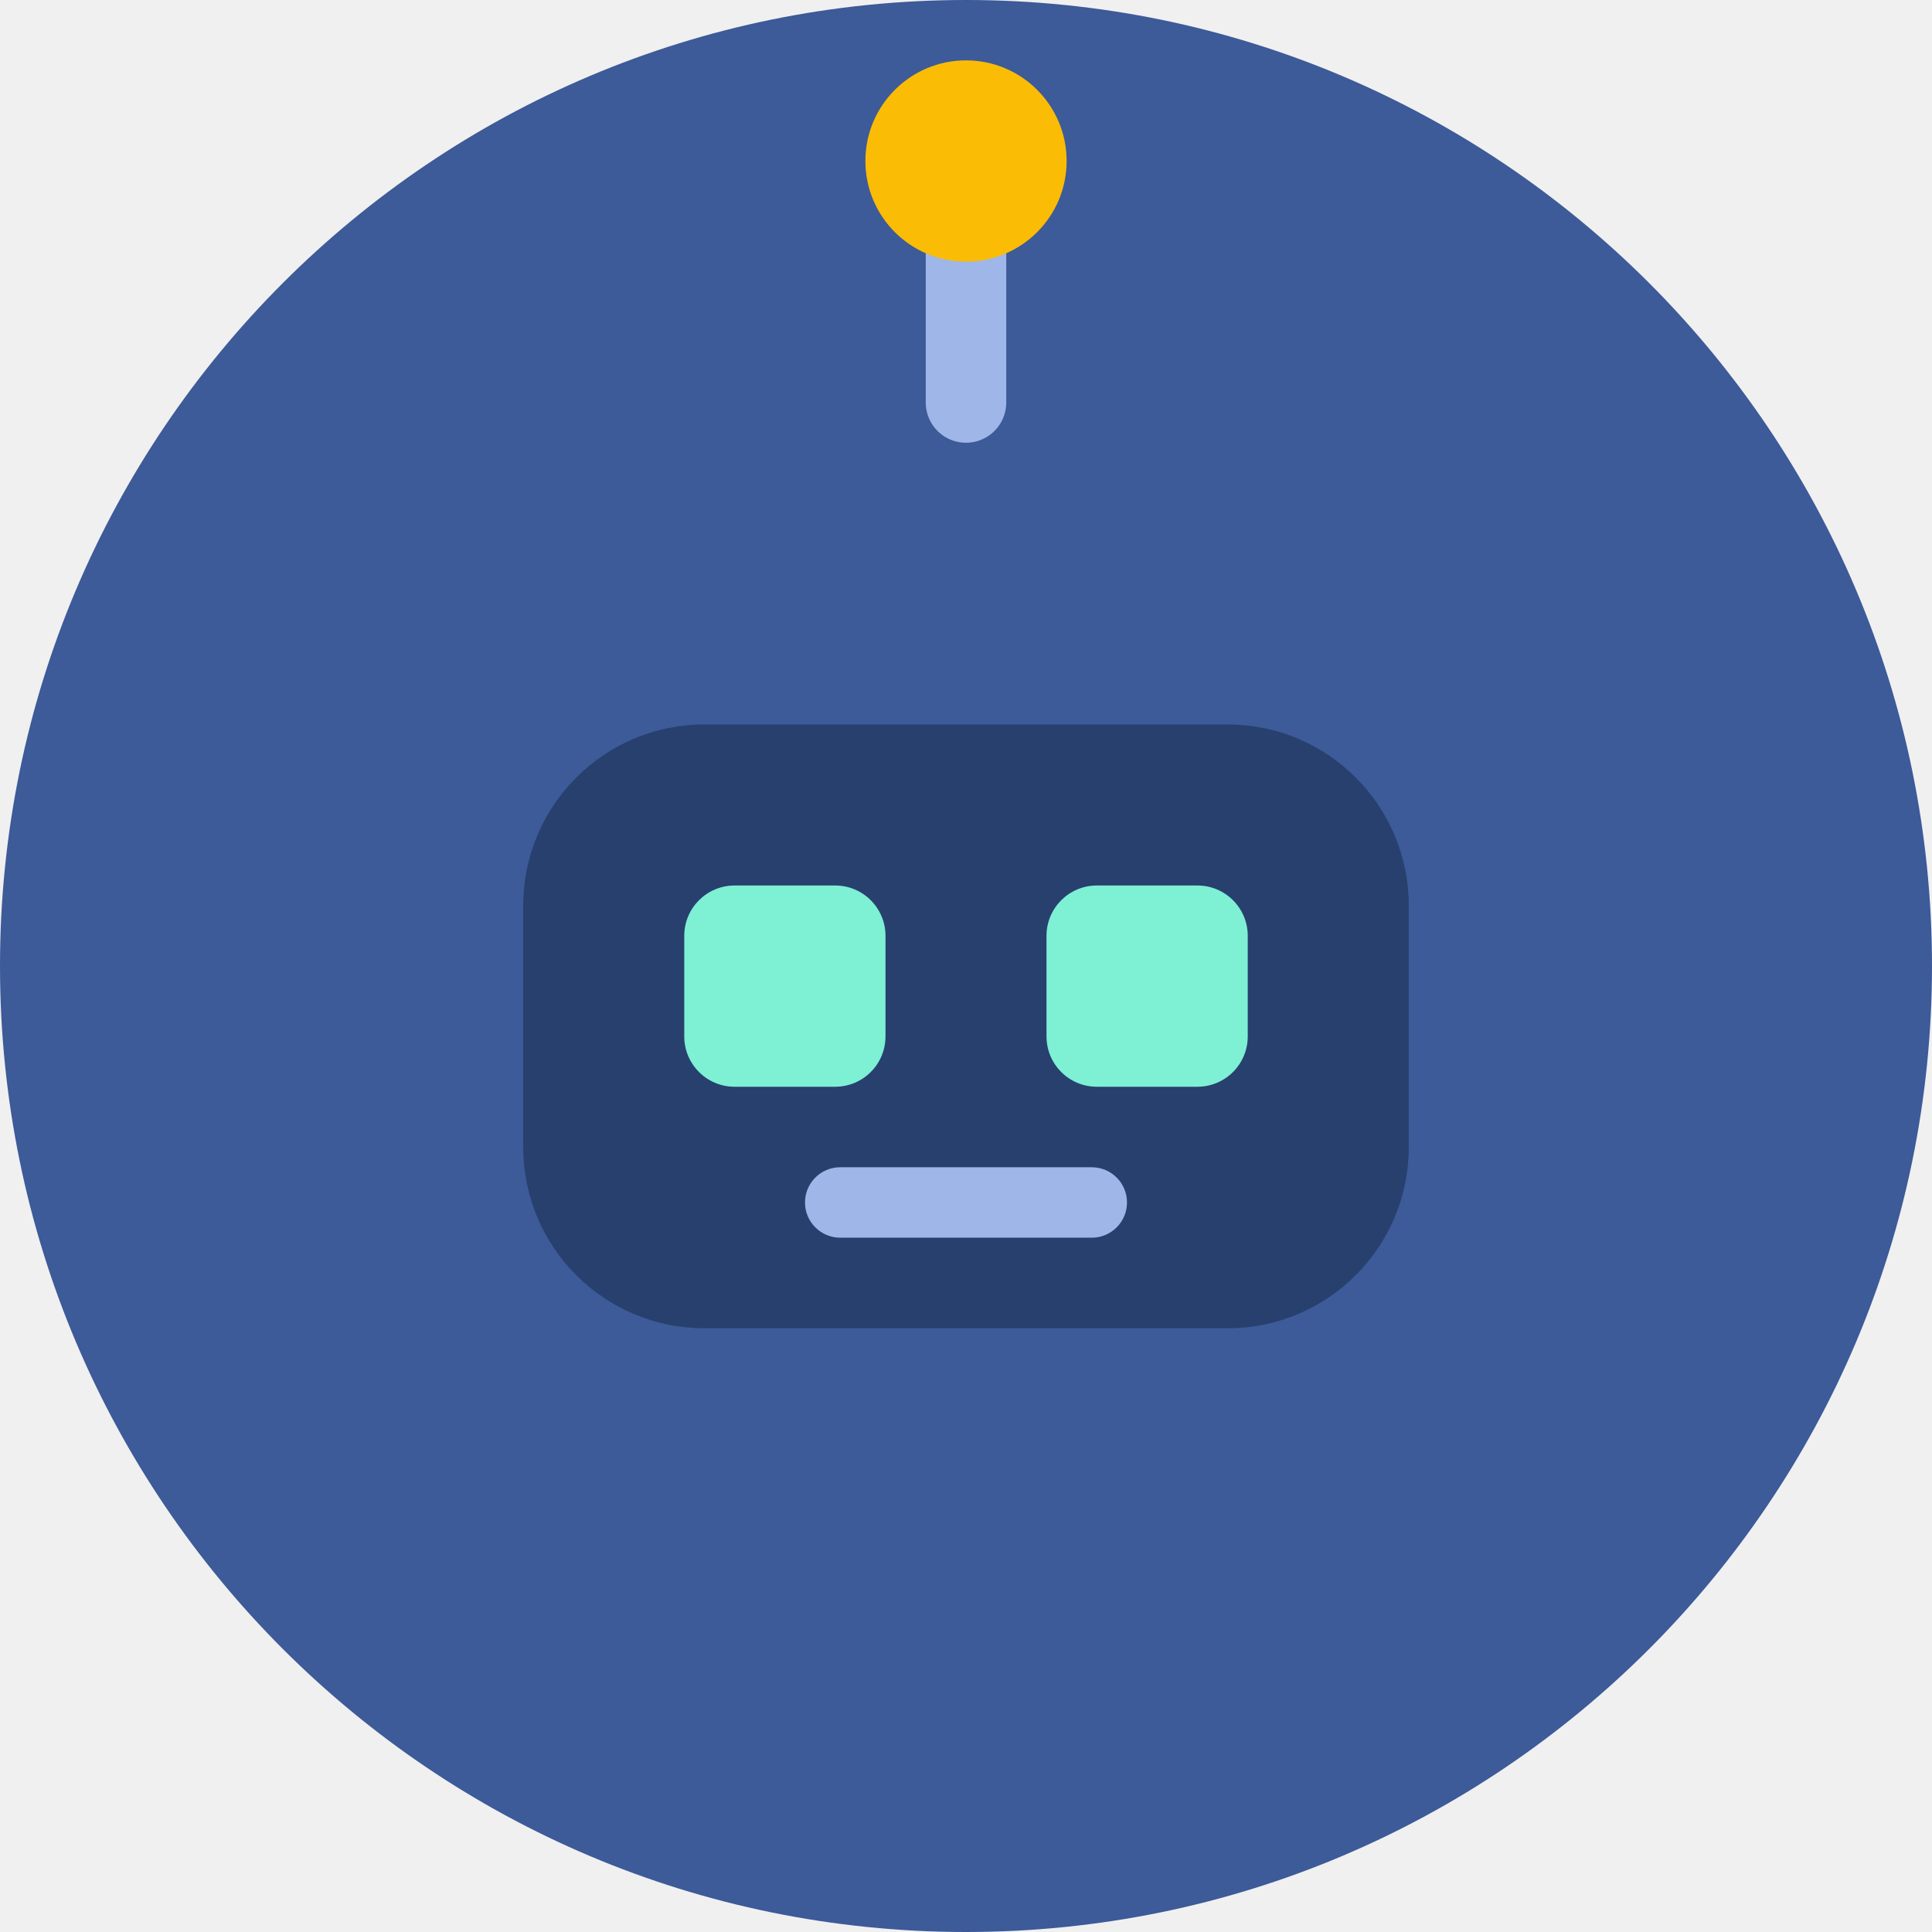
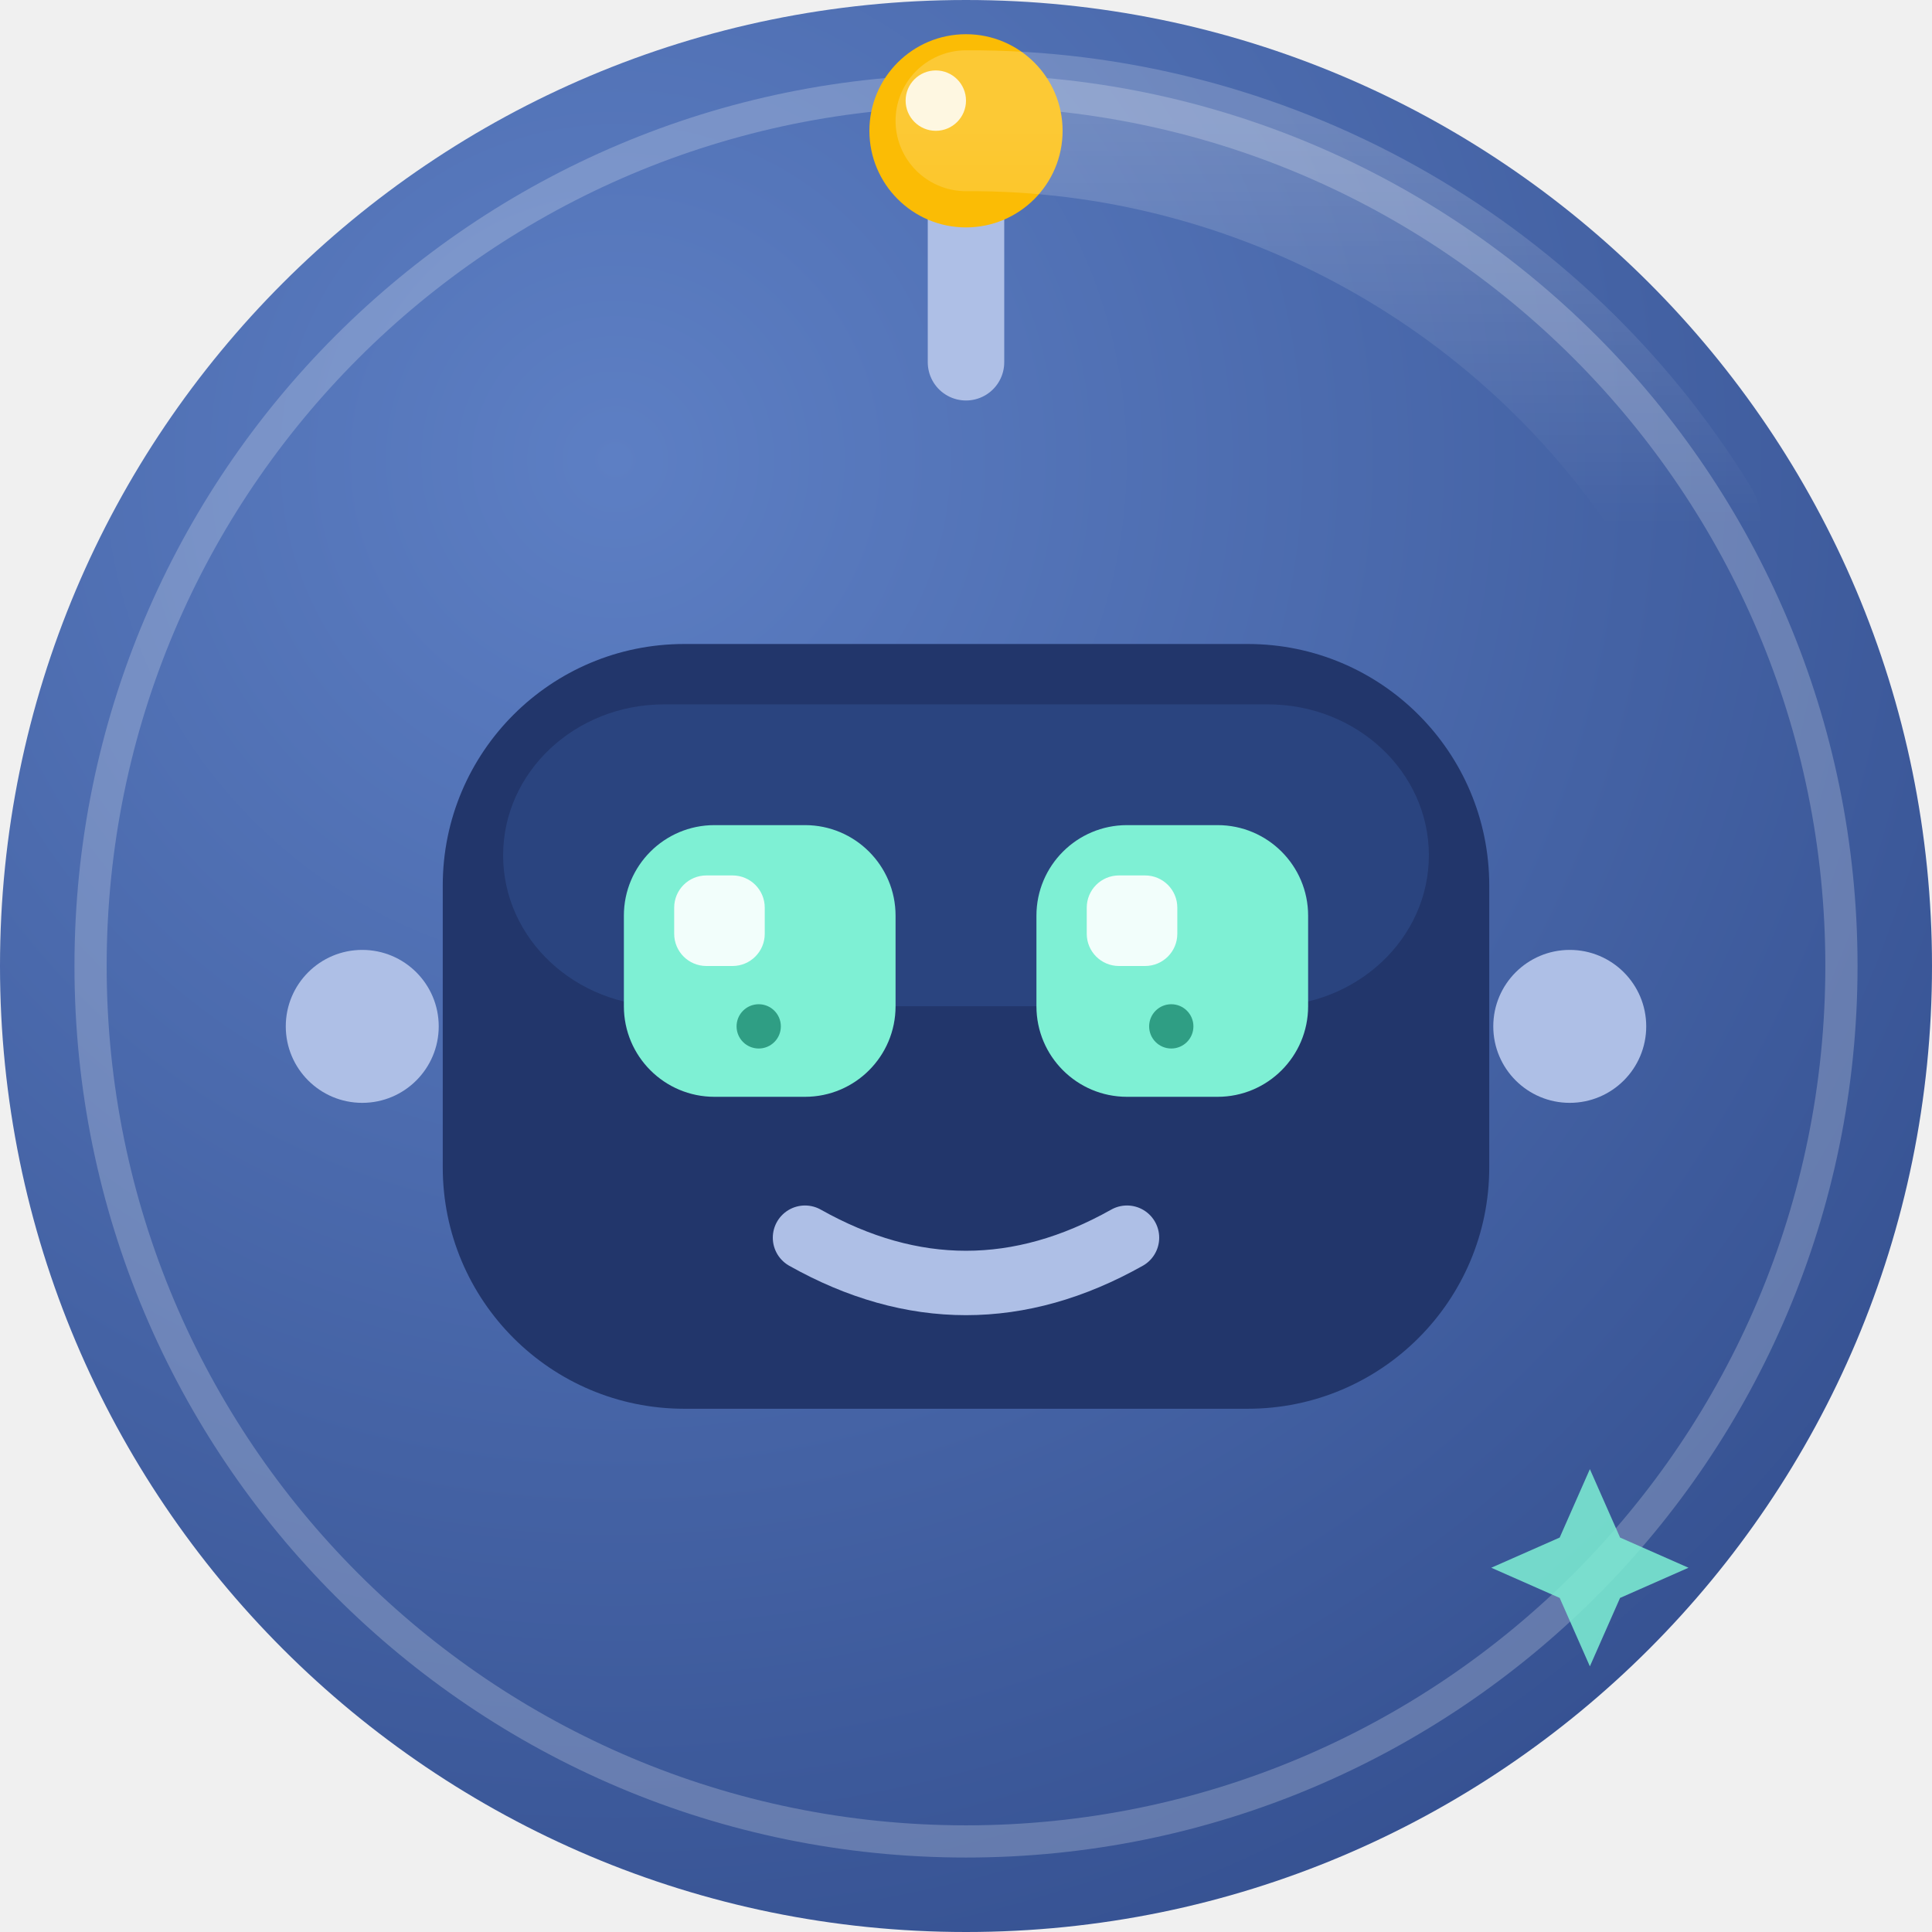
<svg xmlns="http://www.w3.org/2000/svg" viewBox="0 0 96 96">
-   <circle cx="48" cy="48" r="48" fill="#3d5a99" />
-   <line x1="48" y1="8" x2="48" y2="20" stroke="#9fb6e8" stroke-width="4" stroke-linecap="round" />
-   <circle cx="48" cy="8" r="5" fill="#fbbc05" />
-   <rect x="26" y="36" width="44" height="30" rx="9" fill="#27406e" />
-   <rect x="34" y="44" width="10" height="10" rx="2.5" fill="#7ef0d4" />
-   <rect x="52" y="44" width="10" height="10" rx="2.5" fill="#7ef0d4" />
-   <rect x="40" y="58" width="16" height="3.5" rx="1.75" fill="#9fb6e8" />
+   <defs>
+     <radialGradient id="bg" cx="0.32" cy="0.24" r="1.05">
+       <stop offset="0" stop-color="#5d7fc4" />
+       <stop offset="1" stop-color="#2b4584" />
+     </radialGradient>
+     <linearGradient id="gl" x1="0" y1="0" x2="0" y2="1">
+       <stop offset="0" stop-color="#ffffff" stop-opacity="0.35" />
+       <stop offset="1" stop-color="#ffffff" stop-opacity="0" />
+     </linearGradient>
+     <clipPath id="cp">
+       <circle cx="48" cy="48" r="48" />
+     </clipPath>
+   </defs>
+   <circle cx="48" cy="48" r="48" fill="url(#bg)" />
+   <circle cx="48" cy="48" r="43.5" fill="none" stroke="#ffffff" stroke-opacity="0.22" stroke-width="1.6" />
+   <g clip-path="url(#cp)">
+     <line x1="48" y1="6" x2="48" y2="18" stroke="#aebfe6" stroke-width="3.8" stroke-linecap="round" />
+     <circle cx="48" cy="6.5" r="4.8" fill="#fbbc05" />
+     <circle cx="46.5" cy="5" r="1.5" fill="#fff" opacity=".85" />
+     <rect x="22" y="32" width="52" height="38" rx="12" fill="#22366b" />
+     <rect x="25" y="35" width="46" height="15" rx="8" fill="#31508f" opacity=".55" />
+     <rect x="31" y="41" width="13.5" height="13.5" rx="4.5" fill="#7ef0d4" />
+     <rect x="51.5" y="41" width="13.5" height="13.5" rx="4.5" fill="#7ef0d4" />
+     <rect x="33.5" y="43.5" width="4.5" height="4.5" rx="1.6" fill="#fff" opacity=".9" />
+     <rect x="54" y="43.5" width="4.5" height="4.5" rx="1.6" fill="#fff" opacity=".9" />
+     <circle cx="37.7" cy="51" r="1.1" fill="#0d7a62" opacity=".7" />
+     <circle cx="58.2" cy="51" r="1.1" fill="#0d7a62" opacity=".7" />
+     <path d="M40 61.5 Q48 66 56 61.5" stroke="#aebfe6" stroke-width="3.2" fill="none" stroke-linecap="round" />
+     <circle cx="18" cy="51" r="3.8" fill="#aebfe6" />
+     <circle cx="78" cy="51" r="3.8" fill="#aebfe6" />
+   </g>
+   <path d="M48 6 a42 42 0 0 1 36 20" stroke="url(#gl)" stroke-width="7" fill="none" stroke-linecap="round" opacity=".55" />
+   <path d="M79 73 l1.5 3.4 3.4 1.5 -3.4 1.5 -1.5 3.4 -1.5-3.4 -3.4-1.5 3.4-1.5z" fill="#7ef0d4" opacity=".85" />
</svg>
